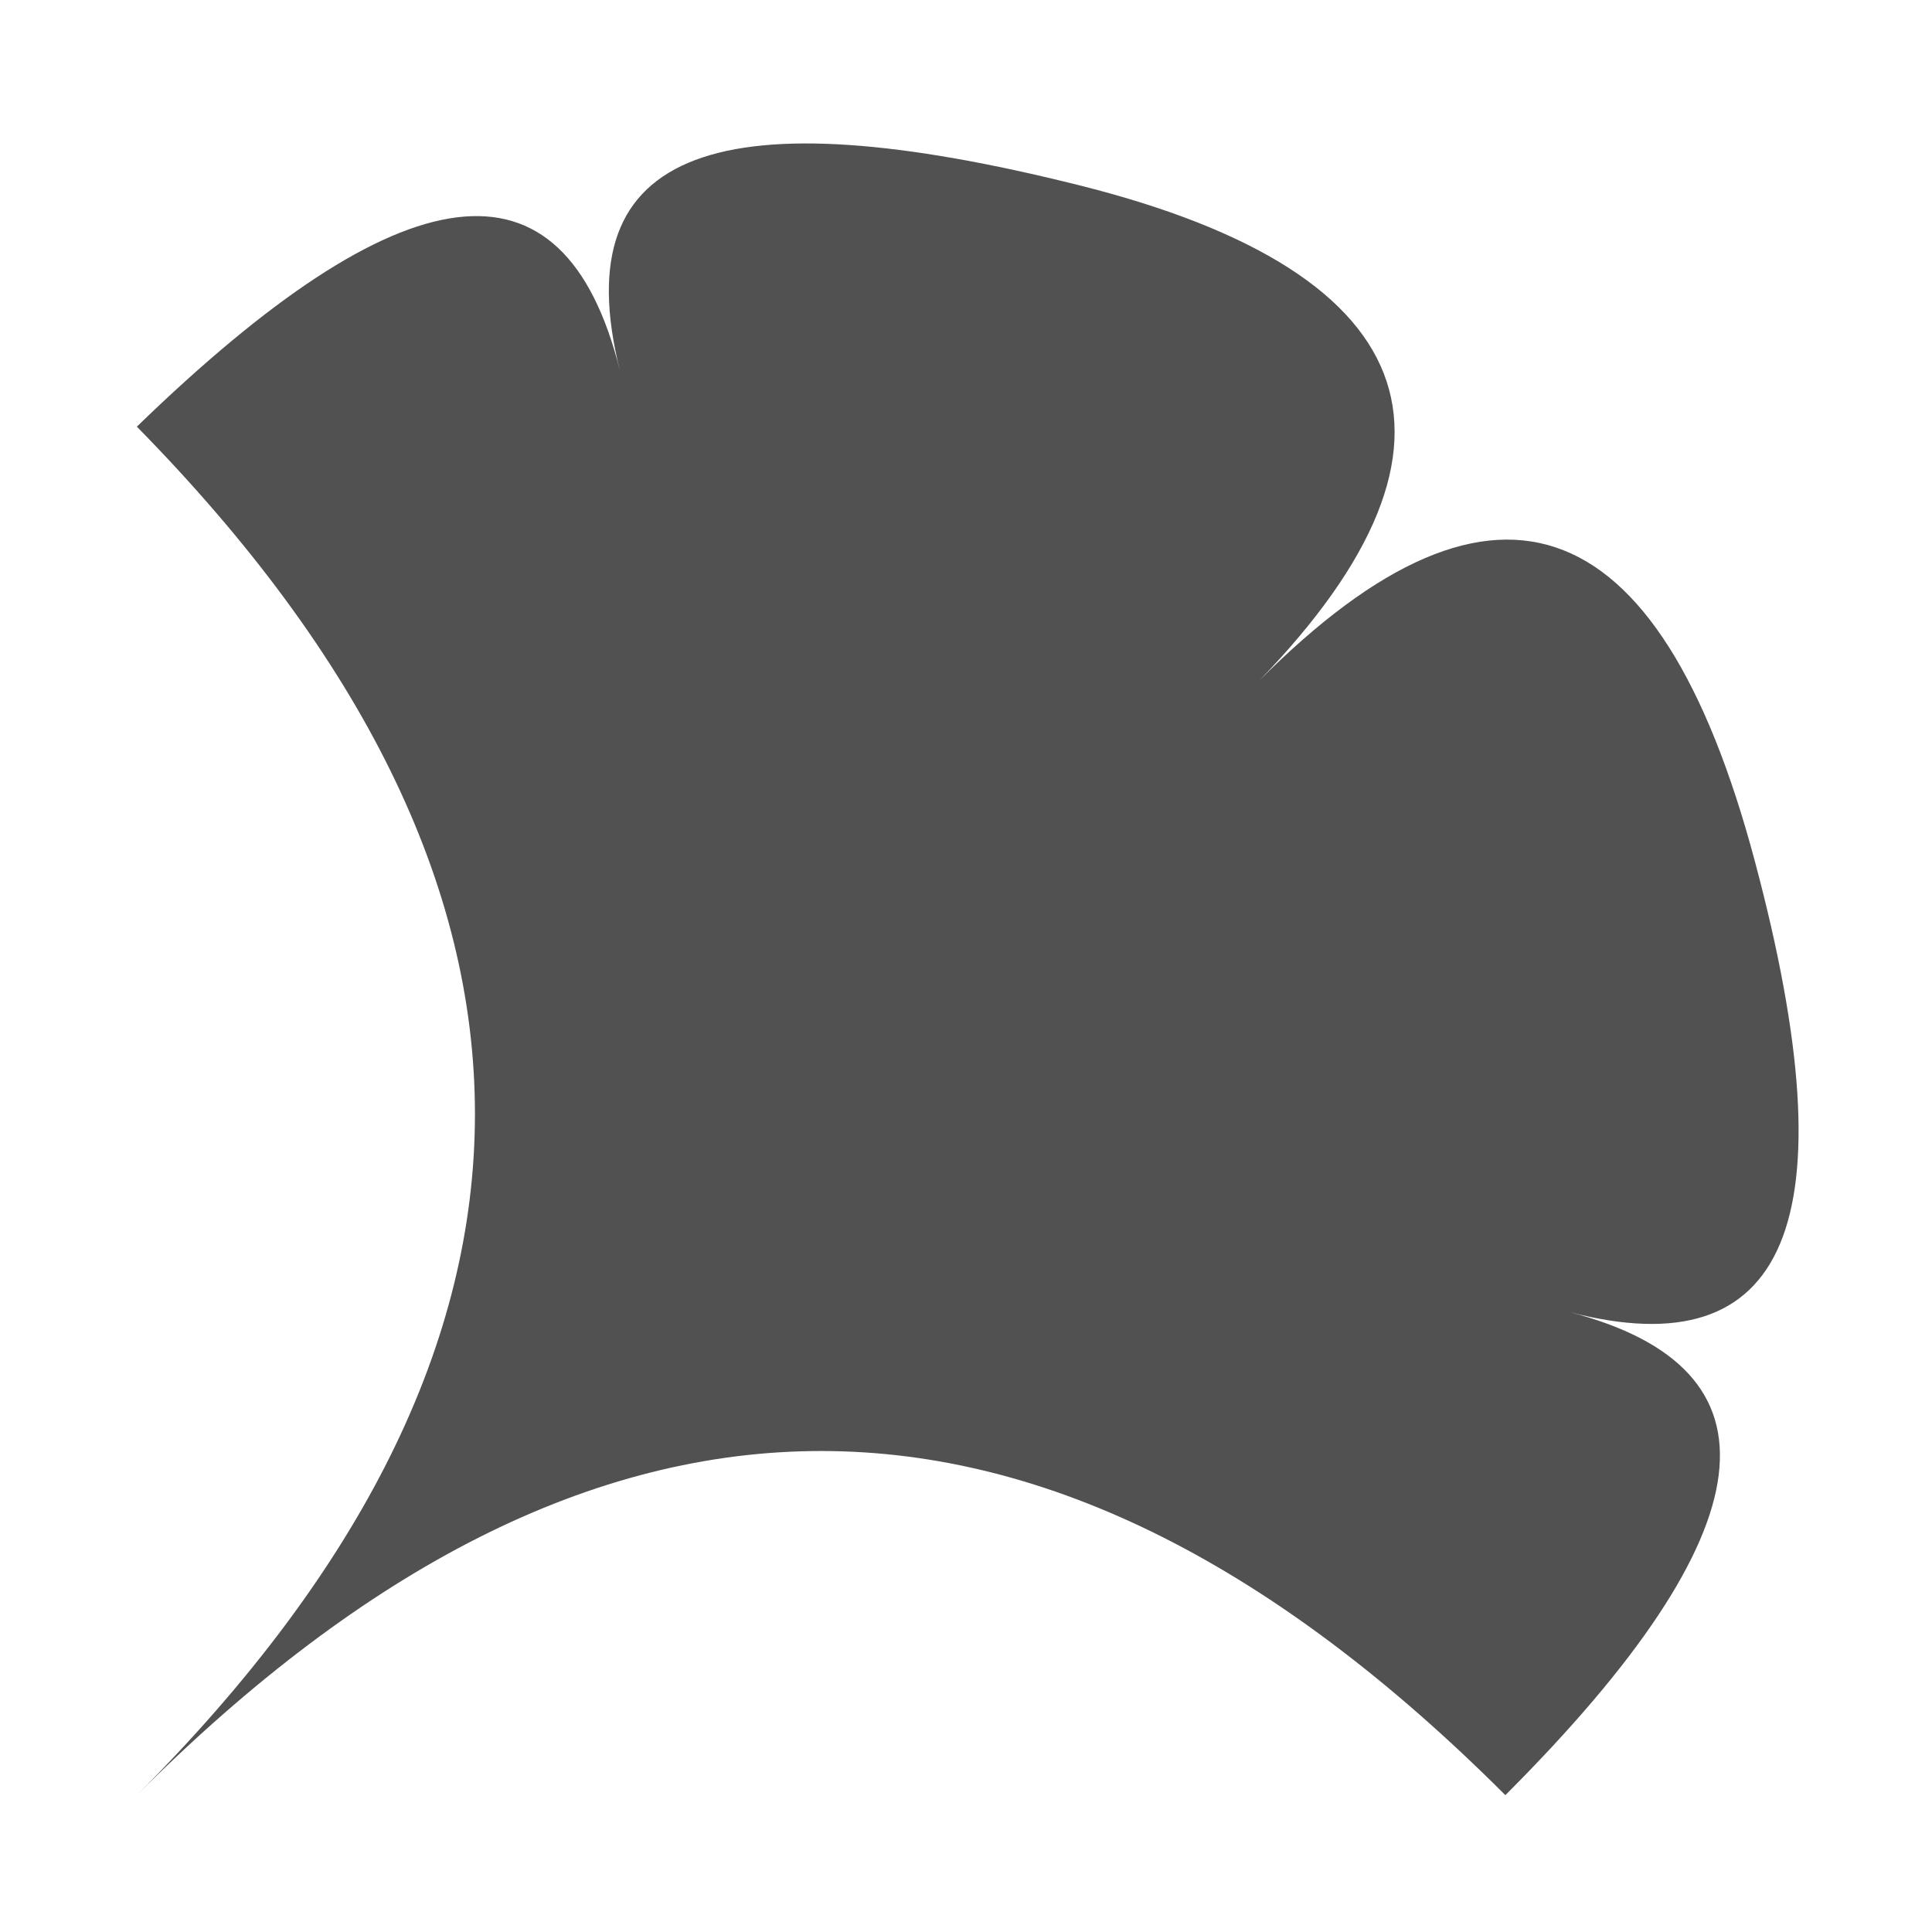
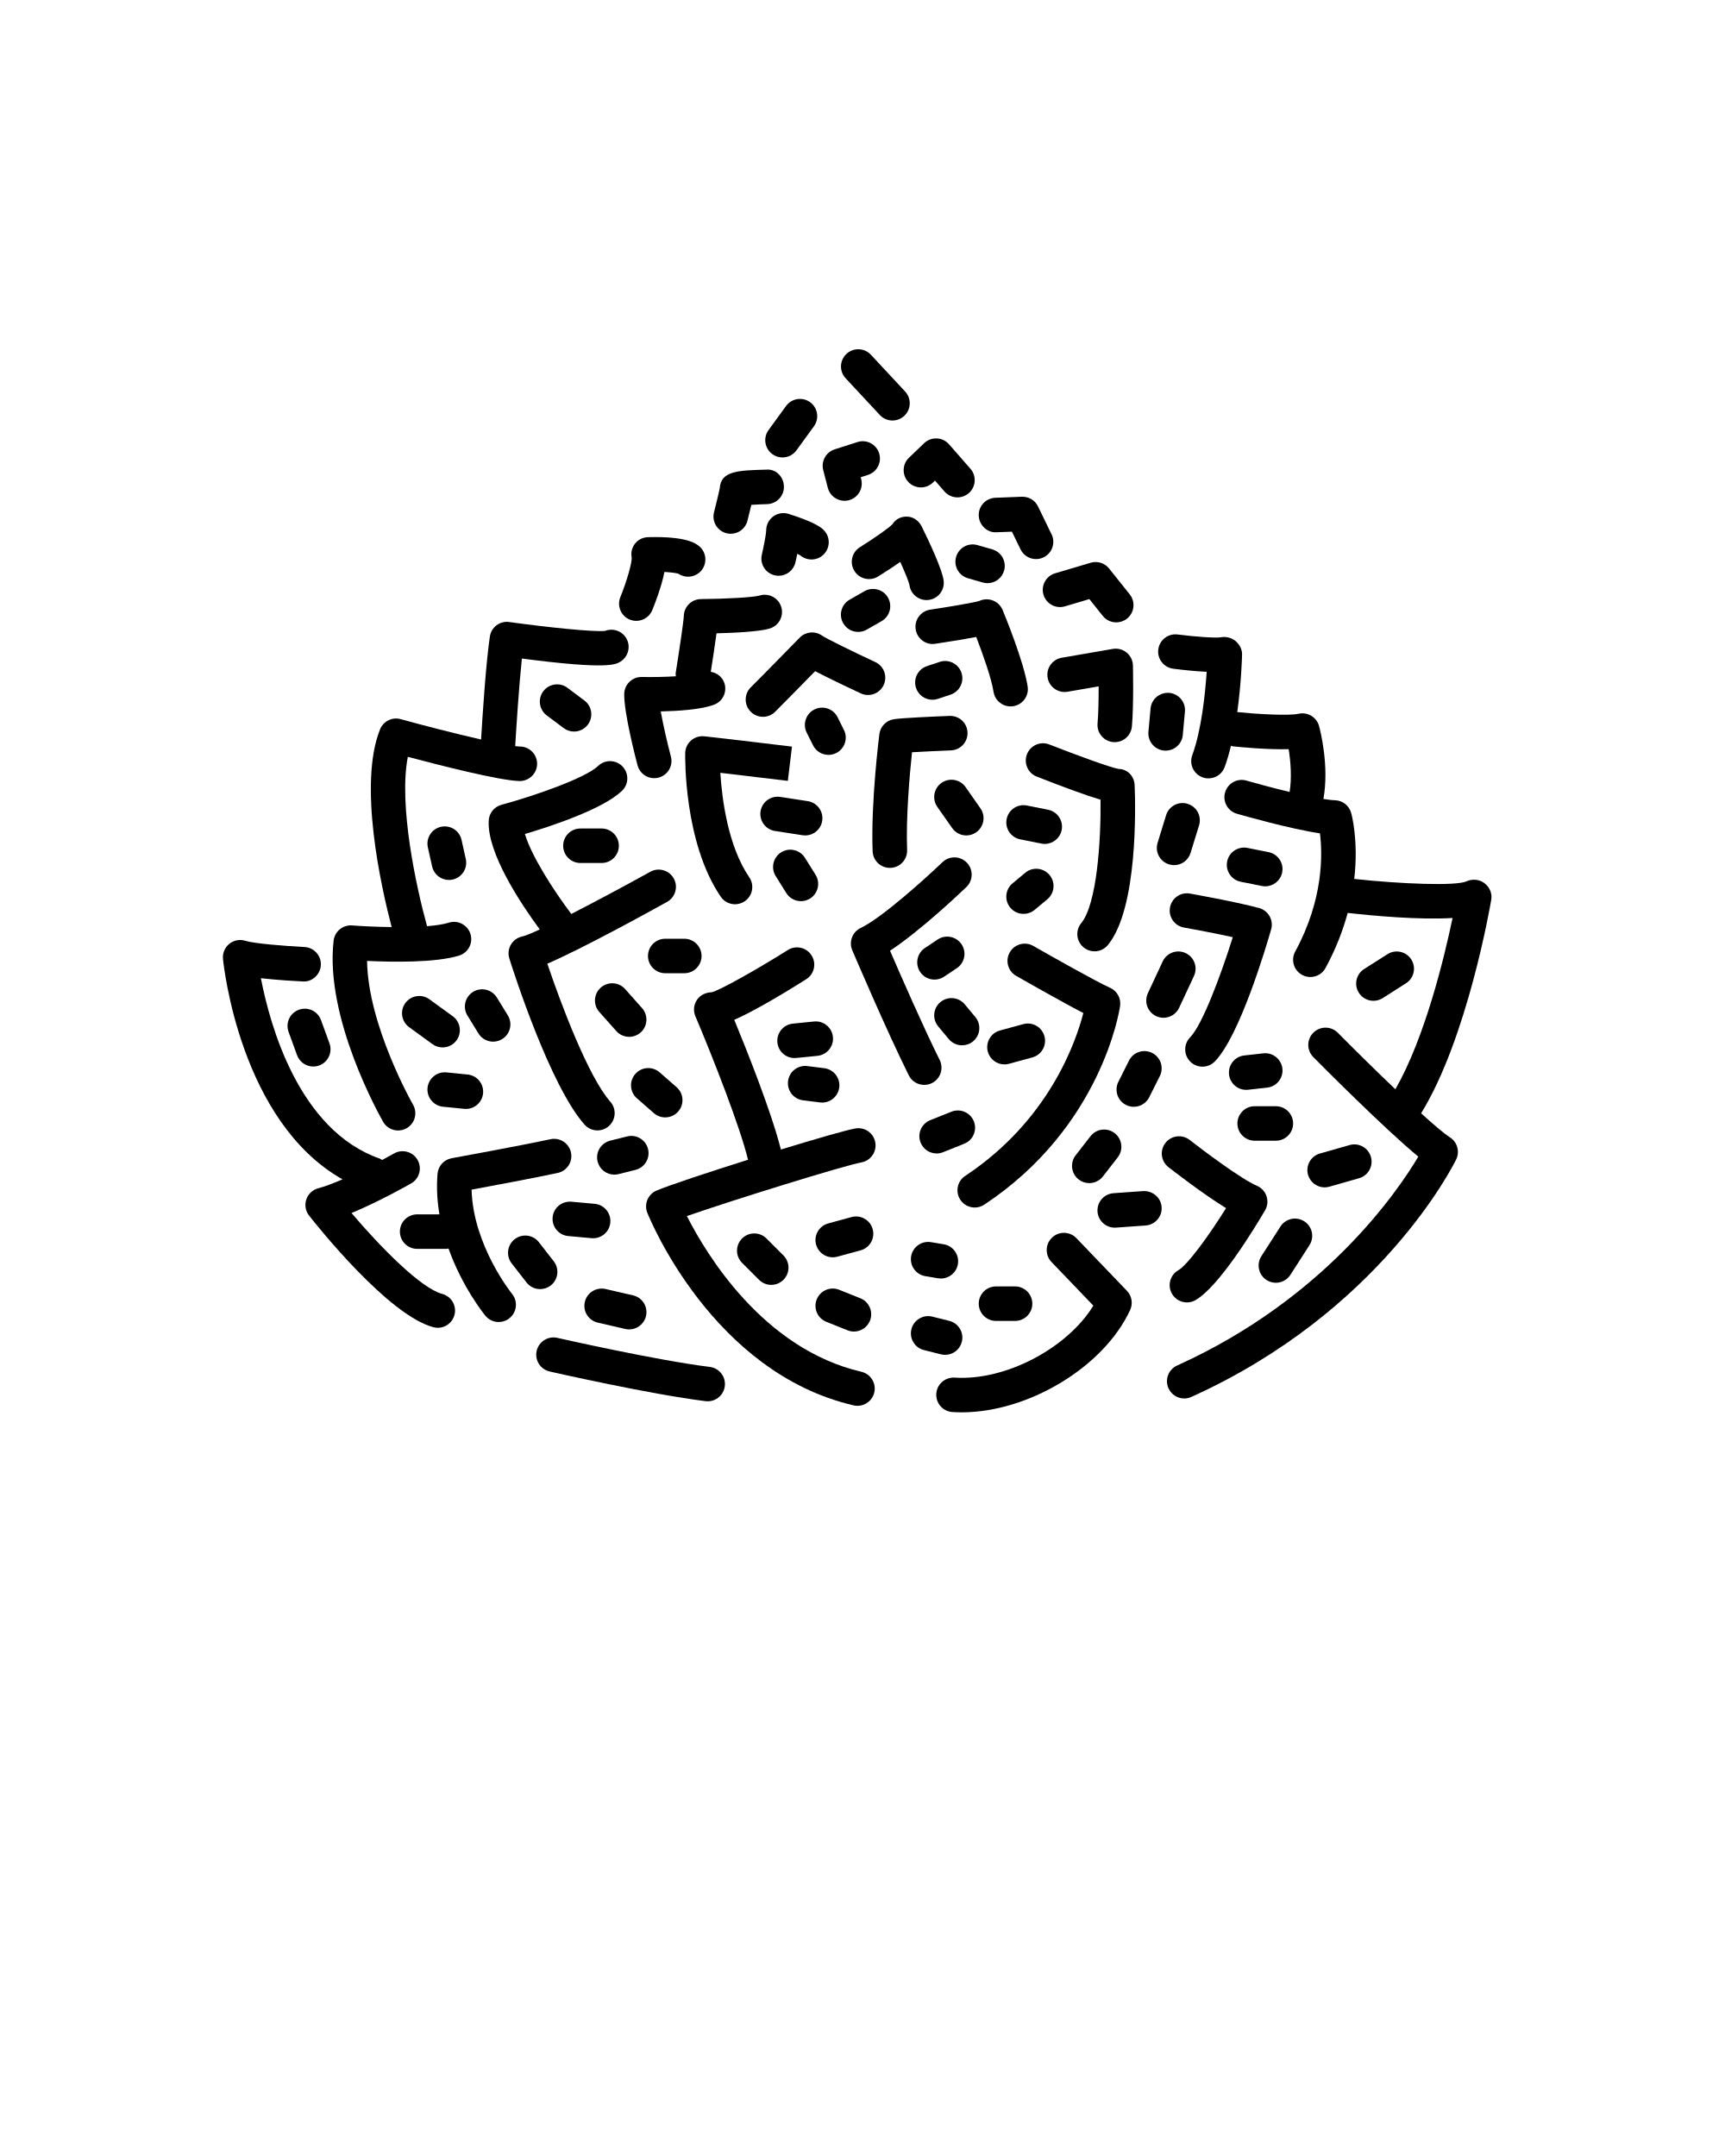
- <svg xmlns="http://www.w3.org/2000/svg" version="1.1" x="0px" y="0px" width="24px" height="24px" viewBox="0 0 24 24">
-   <style type="text/css">
- 	.st0{fill:#515151;}
- </style>
-   <path class="st0" d="M1.7,22.3c5.7-5.7,11.3-5.7,17,0c3.3-3.3,3.5-5.3,0.8-6c2.7,0.7,3.5-1.1,2.3-5.6s-3.3-5.2-6.3-2.1  c3-3,2.3-5.2-2.1-6.3S7,1.8,7.7,4.6C7,1.8,5,2.1,1.7,5.3C7.3,11,7.3,16.7,1.7,22.3" />
+ <svg xmlns="http://www.w3.org/2000/svg" version="1.1" x="0px" y="0px" viewBox="0 0 100 125" enable-background="new 0 0 100 100" xml:space="preserve" id="svg162">
+   <defs id="defs166" />
+   <g id="g156">
+     <g id="g154">
+       <path fill="#000000" d="M27.338,68.973c1.269-0.235,3.723-0.694,4.995-0.969    c0.54-0.117,0.883-0.649,0.766-1.189c-0.117-0.54-0.648-0.881-1.189-0.766    c-1.693,0.366-5.688,1.096-5.729,1.103c-0.445,0.081-0.78,0.451-0.817,0.902    c-0.067,0.813-0.017,1.603,0.11,2.352h-1.292c-0.552,0-1,0.448-1,1s0.448,1,1,1h1.721    c0.034,0,0.063-0.016,0.097-0.02c0.803,2.244,2.055,3.797,2.137,3.896    c0.197,0.241,0.483,0.365,0.772,0.365c0.223,0,0.447-0.074,0.633-0.227    c0.427-0.349,0.49-0.979,0.141-1.406C29.659,74.984,27.424,72.206,27.338,68.973z" id="path2" />
+       <path fill="#000000" d="M23.077,65.543c0.169,0,0.34-0.043,0.498-0.133    c0.479-0.275,0.644-0.886,0.368-1.365c-0.028-0.049-2.611-4.587-2.664-8.334    c1.437,0.069,3.972,0.115,5.336-0.308c0.527-0.164,0.822-0.724,0.659-1.251    c-0.164-0.527-0.724-0.824-1.251-0.659c-0.32,0.1-0.763,0.164-1.266,0.205    c-0.627-2.259-1.661-7.028-1.114-9.819c1.758,0.469,5.312,1.379,6.473,1.404    c0.544,0.01,1.009-0.427,1.021-0.979c0.011-0.552-0.427-1.009-0.979-1.021    c-0.076-0.001-0.178-0.012-0.291-0.025c0.064-1.071,0.215-3.45,0.387-5.077    c4.974,0.648,5.439,0.352,5.725,0.172c0.466-0.297,0.603-0.915,0.307-1.381    c-0.261-0.41-0.772-0.567-1.207-0.395c-0.617,0.075-3.325-0.203-5.555-0.513    c-0.551-0.079-1.045,0.3-1.126,0.841c-0.219,1.444-0.421,4.492-0.51,5.97    c-1.5-0.34-3.366-0.823-4.663-1.181c-0.485-0.135-1.003,0.119-1.193,0.591    c-1.273,3.168,0.051,9.089,0.672,11.465c-0.934-0.012-1.807-0.058-2.292-0.096    c-0.532-0.042-1.009,0.347-1.071,0.881c-0.531,4.528,2.732,10.265,2.871,10.507    C22.394,65.363,22.73,65.543,23.077,65.543z" id="path4" />
+       <path fill="#000000" d="M25.633,75.017c-1.24-0.327-3.59-2.727-5.255-4.688    c1.63-0.676,3.361-1.663,3.456-1.716c0.479-0.274,0.646-0.885,0.372-1.365    c-0.274-0.479-0.885-0.645-1.365-0.372c-0.165,0.094-0.409,0.229-0.688,0.378    c-0.046-0.025-0.083-0.062-0.133-0.079c-4.697-1.637-6.374-7.745-6.895-10.46    c1.006,0.113,2.115,0.173,2.427,0.188c0.534,0.042,1.021-0.397,1.048-0.949    c0.027-0.552-0.397-1.021-0.949-1.048c-1.136-0.057-2.948-0.205-3.422-0.358    c-0.321-0.103-0.672-0.039-0.935,0.173c-0.262,0.211-0.4,0.541-0.367,0.877    c0.041,0.412,1.007,9.434,6.928,12.778c-0.512,0.221-1.005,0.412-1.405,0.517    c-0.326,0.086-0.586,0.33-0.693,0.648c-0.107,0.319-0.047,0.671,0.161,0.936    c0.463,0.59,4.594,5.784,7.208,6.472c0.085,0.022,0.171,0.034,0.255,0.034    c0.443-0,0.848-0.297,0.966-0.746C26.486,75.705,26.167,75.158,25.633,75.017z" id="path6" />
+       <path fill="#000000" d="M34.633,65.538c0.235,0,0.472-0.083,0.663-0.251    c0.413-0.366,0.452-0.998,0.085-1.412c-1.27-1.435-2.862-5.665-3.651-8.001    c1.989-0.859,5.665-2.876,6.939-3.583c0.483-0.268,0.658-0.876,0.39-1.359    c-0.268-0.483-0.877-0.656-1.359-0.39c-1.521,0.843-3.198,1.74-4.581,2.446    c-1.066-1.41-2.324-3.392-2.689-4.635c1.557-0.462,4.526-1.446,5.628-2.502    c0.398-0.382,0.412-1.015,0.029-1.414c-0.382-0.398-1.016-0.412-1.414-0.029    c-0.737,0.707-3.721,1.743-5.604,2.253c-0.415,0.112-0.711,0.476-0.737,0.905    c-0.114,1.878,1.879,4.856,2.959,6.321c-0.486,0.225-0.838,0.37-0.999,0.403    c-0.28,0.054-0.523,0.225-0.67,0.469c-0.146,0.245-0.181,0.541-0.095,0.812    c0.235,0.747,2.352,7.364,4.357,9.629C34.081,65.424,34.356,65.538,34.633,65.538z" id="path8" />
+       <path fill="#000000" d="M49.58,65.426c-0.531,0.095-2.302,0.606-4.311,1.222    c-0.539-2.154-1.971-5.744-2.703-7.521c0.98-0.435,2.375-1.222,4.171-2.354    c0.467-0.294,0.607-0.912,0.312-1.379c-0.294-0.467-0.912-0.607-1.379-0.312    c-1.76,1.109-3.985,2.359-4.417,2.447c-0.343,0.012-0.659,0.158-0.849,0.439    c-0.19,0.281-0.225,0.639-0.092,0.951c1.029,2.424,2.605,6.453,3.051,8.321    c-2.317,0.73-4.551,1.471-5.296,1.783c-0.503,0.211-0.745,0.787-0.541,1.293    c0.151,0.377,3.793,9.268,11.957,11.164c0.076,0.018,0.152,0.026,0.227,0.026    c0.455,0,0.866-0.312,0.973-0.774c0.125-0.538-0.21-1.075-0.748-1.2    c-5.687-1.321-8.992-6.812-10.115-9.027c2.697-0.94,9.127-2.935,10.112-3.11    c0.543-0.097,0.906-0.616,0.809-1.16C50.644,65.691,50.13,65.33,49.58,65.426z" id="path10" />
+       <path fill="#000000" d="M45.911,43.287c0,0-4.102-0.497-5.086-0.599    c-0.28-0.026-0.556,0.06-0.765,0.245c-0.21,0.185-0.333,0.449-0.338,0.729    c-0.004,0.21-0.083,5.19,2.062,8.329c0.194,0.284,0.507,0.436,0.827,0.436    c0.194,0,0.391-0.057,0.563-0.174c0.456-0.312,0.573-0.934,0.262-1.39    c-1.238-1.812-1.583-4.545-1.678-6.057c1.559,0.182,3.914,0.467,3.914,0.467L45.911,43.287z" id="path12" />
+       <path fill="#000000" d="M37.208,39.249c-0.007,0-0.014,0-0.021,0    c-0.542,0-0.988,0.434-1,0.979c-0.022,1.069,0.639,3.639,0.772,4.144    c0.118,0.449,0.523,0.746,0.966,0.746c0.084,0,0.17-0.011,0.255-0.034    c0.534-0.141,0.853-0.688,0.712-1.222c-0.197-0.748-0.444-1.809-0.588-2.615    c1.004-0.022,2.374-0.109,3.106-0.396c0.514-0.202,0.768-0.782,0.565-1.296    c-0.133-0.339-0.435-0.549-0.77-0.605c0.092-0.586,0.235-1.508,0.332-2.232    c1.028-0.025,2.493-0.095,3.093-0.281c0.528-0.164,0.822-0.724,0.659-1.251    c-0.165-0.528-0.727-0.823-1.251-0.659c-0.359,0.111-2.05,0.197-3.404,0.206    c-0.539,0.004-0.979,0.44-0.993,0.979c-0.007,0.273-0.249,1.923-0.469,3.295    c-0.011,0.069,0.005,0.135,0.008,0.203C38.513,39.25,37.771,39.262,37.208,39.249z" id="path14" />
+       <path fill="#000000" d="M64.847,44.58c-0.395-0.055-2.392-0.778-4.015-1.417    c-0.514-0.204-1.095,0.051-1.297,0.564c-0.202,0.514,0.051,1.095,0.564,1.297    c1.654,0.651,2.892,1.099,3.7,1.341c0.031,2.472-0.228,6.076-1.117,7.153    c-0.352,0.426-0.291,1.056,0.134,1.408c0.187,0.154,0.412,0.229,0.636,0.229    c0.288,0,0.574-0.124,0.771-0.363c1.752-2.122,1.602-8.083,1.554-9.256    C65.757,45.008,65.375,44.591,64.847,44.58z" id="path16" />
+       <path fill="#000000" d="M64.347,57.267c-0.76-0.335-3.467-1.864-4.445-2.424    c-0.479-0.275-1.09-0.108-1.365,0.371c-0.274,0.479-0.108,1.09,0.371,1.365    c0.121,0.069,2.494,1.427,3.894,2.155c-0.442,1.717-2.019,6.246-6.848,9.442    c-0.461,0.305-0.587,0.925-0.282,1.386c0.192,0.291,0.511,0.448,0.835,0.448    c0.189,0,0.381-0.054,0.551-0.166c6.777-4.486,7.834-11.232,7.875-11.517    C64.998,57.882,64.758,57.448,64.347,57.267z" id="path18" />
+       <path fill="#000000" d="M86.056,51.205c-0.294-0.225-0.705-0.262-1.041-0.107    c-0.613,0.279-3.792,0.154-6.508-0.139c0.257-2.237-0.153-3.738-0.182-3.84    c-0.122-0.42-0.502-0.713-0.94-0.723c-0.17-0.003-0.406-0.034-0.665-0.074    c0.345-1.907-0.18-3.958-0.253-4.227c-0.14-0.517-0.664-0.831-1.187-0.713    c-0.562,0.128-2.396,0.021-3.555-0.097c0.241-1.729,0.277-3.244,0.279-3.345    c0.006-0.301-0.152-0.583-0.381-0.777c-0.23-0.194-0.565-0.27-0.858-0.214    c-0.265,0.05-1.434-0.026-2.499-0.163c-0.545-0.07-1.048,0.317-1.119,0.865    c-0.07,0.548,0.317,1.049,0.865,1.119c0.519,0.067,1.267,0.15,1.94,0.18    c-0.084,1.259-0.3,3.38-0.835,4.833c-0.191,0.519,0.075,1.093,0.593,1.284    c0.114,0.042,0.231,0.062,0.346,0.062c0.407-0,0.79-0.25,0.938-0.655    c0.142-0.385,0.262-0.805,0.367-1.237c0.036,0.008,0.067,0.029,0.105,0.033    c0.394,0.042,2.007,0.201,3.239,0.165c0.114,0.709,0.191,1.659,0.055,2.481    c-0.993-0.239-1.98-0.508-2.504-0.659c-0.529-0.154-1.084,0.154-1.237,0.685    s0.154,1.084,0.685,1.237c0.356,0.103,3.085,0.88,4.814,1.136    c0.15,1.174,0.22,3.817-1.433,6.852c-0.264,0.485-0.085,1.092,0.4,1.356    c0.152,0.083,0.315,0.122,0.477,0.122c0.354,0,0.698-0.188,0.879-0.522    c0.612-1.124,1.016-2.199,1.285-3.194c1.452,0.163,4.176,0.416,6.081,0.293    c-0.482,2.305-1.602,6.942-3.316,9.932c-1.156-1.102-2.39-2.32-3.337-3.277    c-0.389-0.392-1.021-0.395-1.415-0.007c-0.393,0.389-0.396,1.022-0.007,1.415    c0.47,0.475,4.141,4.172,6.089,5.773c-1.238,2.083-5.47,8.268-13.982,12.111    c-0.503,0.228-0.727,0.82-0.5,1.323c0.167,0.37,0.531,0.589,0.912,0.589    c0.138-0,0.277-0.029,0.411-0.089c10.959-4.949,15.179-13.412,15.354-13.77    c0.222-0.457,0.067-1.007-0.36-1.28c-0.333-0.213-0.94-0.729-1.673-1.396    c2.686-4.357,4.011-12.053,4.068-12.39C86.511,51.791,86.35,51.431,86.056,51.205z" id="path20" />
+       <path fill="#000000" d="M55.129,43.505c0.552-0.021,0.981-0.487,0.959-1.039    c-0.021-0.552-0.481-0.978-1.039-0.959c-0.834,0.033-2.822,0.118-3.255,0.196    c-0.43,0.077-0.76,0.424-0.816,0.858c-0.02,0.16-0.499,3.957-0.391,6.795    c0.021,0.539,0.464,0.962,0.999,0.962c0.013,0,0.025,0,0.039-0    c0.552-0.021,0.982-0.485,0.961-1.038c-0.073-1.924,0.151-4.41,0.285-5.666    C53.479,43.578,54.353,43.537,55.129,43.505z" id="path22" />
+       <path fill="#000000" d="M53.58,62.9c0.149,0,0.301-0.034,0.444-0.104    c0.495-0.246,0.696-0.846,0.45-1.341c-0.945-1.899-2.26-4.903-2.878-6.334    c1.771-1.163,4.122-3.4,4.425-3.691c0.398-0.382,0.412-1.016,0.029-1.414s-1.016-0.411-1.414-0.029    c-0.898,0.861-3.499,3.225-4.737,3.812c-0.485,0.229-0.702,0.801-0.492,1.295    c0.08,0.188,1.98,4.646,3.276,7.252C52.858,62.697,53.212,62.9,53.58,62.9z" id="path24" />
+       <path fill="#000000" d="M51.227,39.715c0.233-0.5,0.017-1.095-0.484-1.329    c-1.29-0.601-2.839-1.36-3.095-1.539c-0.401-0.28-0.945-0.228-1.288,0.121    c0,0-2.492,2.55-2.824,2.869c-0.398,0.382-0.412,1.015-0.029,1.414    c0.196,0.205,0.459,0.308,0.722,0.308c0.249,0,0.499-0.092,0.692-0.278    c0.238-0.229,1.571-1.588,2.333-2.367c0.873,0.455,2.162,1.061,2.643,1.285    C50.398,40.434,50.994,40.217,51.227,39.715z" id="path26" />
+       <path fill="#000000" d="M58.121,35.363c-0.114-0.273-0.342-0.481-0.624-0.57    c-0.242-0.075-0.499-0.058-0.724,0.048c-0.323,0.098-1.71,0.336-2.851,0.507    c-0.546,0.082-0.922,0.591-0.84,1.137c0.082,0.546,0.592,0.927,1.137,0.84    c1.122-0.168,1.869-0.296,2.374-0.396c0.377,0.979,0.882,2.395,1.004,3.18    c0.077,0.494,0.502,0.847,0.987,0.847c0.051,0,0.103-0.004,0.155-0.012    c0.546-0.085,0.919-0.596,0.835-1.142C59.344,38.328,58.245,35.662,58.121,35.363z" id="path28" />
+       <path fill="#000000" d="M64.529,43.024c0.032,0.003,0.062,0.004,0.093,0.004    c0.511,0,0.947-0.389,0.995-0.908c0.11-1.189,0.063-3.439,0.061-3.534    c-0.006-0.291-0.14-0.565-0.364-0.75c-0.225-0.186-0.521-0.263-0.806-0.213l-2.961,0.512    c-0.544,0.094-0.909,0.612-0.815,1.156c0.094,0.544,0.609,0.907,1.156,0.815l1.802-0.312    c0,0.708-0.012,1.58-0.063,2.142C63.575,42.486,63.979,42.973,64.529,43.024z" id="path30" />
+       <path fill="#000000" d="M67.825,52.617c-0.097,0.544,0.266,1.063,0.81,1.159    c0.02,0.004,1.559,0.278,2.831,0.559c-0.709,2.264-1.778,5.1-2.472,5.807    c-0.387,0.395-0.381,1.027,0.014,1.415c0.194,0.191,0.447,0.286,0.7,0.286    c0.259,0,0.518-0.1,0.714-0.3c1.444-1.472,2.975-6.636,3.267-7.657    c0.074-0.257,0.041-0.533-0.09-0.766c-0.131-0.233-0.351-0.404-0.608-0.474    c-1.333-0.363-3.896-0.819-4.005-0.838C68.438,51.707,67.921,52.073,67.825,52.617z" id="path32" />
+       <path fill="#000000" d="M36.509,35.922c0.124,0.05,0.252,0.074,0.378,0.074    c0.394,0,0.768-0.234,0.926-0.622c0.19-0.467,0.537-1.377,0.705-2.214    c0.365,0.022,0.676,0.06,0.814,0.105c0.421,0.283,0.995,0.208,1.327-0.188    c0.354-0.424,0.297-1.055-0.126-1.409c-0.171-0.143-0.702-0.584-2.953-0.525    c-0.295,0.006-0.574,0.135-0.759,0.365c-0.185,0.231-0.259,0.522-0.201,0.812    c0.027,0.292-0.286,1.387-0.657,2.297C35.752,35.13,35.998,35.713,36.509,35.922z" id="path34" />
+       <path fill="#000000" d="M52.614,29.953c-0.364-0.02-0.687,0.133-0.879,0.44    c-0.166,0.187-1.046,0.809-1.885,1.332c-0.469,0.292-0.612,0.909-0.32,1.377    c0.292,0.469,0.908,0.612,1.377,0.32c0.537-0.334,0.955-0.613,1.282-0.845    c0.276,0.615,0.498,1.155,0.531,1.334c0.062,0.507,0.493,0.879,0.991,0.879    c0.041,0,0.081-0.002,0.122-0.007c0.548-0.066,0.938-0.565,0.872-1.113    c-0.079-0.647-0.827-2.241-1.267-3.133C53.28,30.212,52.976,29.972,52.614,29.953z" id="path36" />
+       <path fill="#000000" d="M44.908,33.355c0.077,0.018,0.154,0.027,0.23,0.027    c0.453,0,0.864-0.31,0.972-0.771c0.018-0.075,0.062-0.264,0.111-0.501    c0.069,0.031,0.125,0.058,0.162,0.08c0.387,0.338,0.974,0.332,1.352-0.031    c0.398-0.382,0.412-1.015,0.029-1.414c-0.114-0.119-0.417-0.435-2.045-0.95    c-0.299-0.096-0.628-0.042-0.884,0.14c-0.256,0.184-0.411,0.477-0.417,0.792    c-0.005,0.262-0.154,1.005-0.253,1.425C44.037,32.69,44.37,33.229,44.908,33.355z" id="path38" />
+       <path fill="#000000" d="M42.118,30.917c0.082,0.02,0.163,0.03,0.244,0.03    c0.448,0,0.855-0.303,0.969-0.757c0.098-0.39,0.17-0.689,0.225-0.919    c0.268-0.019,0.6-0.034,0.916-0.043c0.552-0.015,0.987-0.474,0.973-1.026    c-0.015-0.552-0.455-1.025-1.026-0.973c-1.63,0.043-2.629,0.07-2.694,1.076    c-0.056,0.299-0.333,1.397-0.334,1.399C41.256,30.24,41.582,30.783,42.118,30.917z" id="path40" />
+       <path fill="#000000" d="M47.989,28.285c0.116,0.451,0.522,0.75,0.968,0.75    c0.083,0,0.167-0.01,0.25-0.032c0.535-0.138,0.856-0.683,0.718-1.218l-0.03-0.116l0.421-0.135    c0.526-0.168,0.816-0.731,0.647-1.257c-0.168-0.526-0.73-0.819-1.257-0.647l-1.32,0.423    c-0.505,0.162-0.795,0.689-0.663,1.202L47.989,28.285z" id="path42" />
+       <path fill="#000000" d="M45.361,26.522c0.309,0,0.614-0.143,0.81-0.412l1.013-1.393    c0.325-0.447,0.226-1.072-0.22-1.397c-0.447-0.326-1.072-0.226-1.397,0.22l-1.013,1.393    c-0.325,0.447-0.226,1.072,0.22,1.397C44.951,26.46,45.157,26.522,45.361,26.522z" id="path44" />
+       <path fill="#000000" d="M52.665,27.952c0.382,0.398,1.016,0.412,1.414,0.029l0.122-0.117    l0.551,0.631c0.198,0.226,0.475,0.342,0.753,0.342c0.233,0,0.468-0.082,0.658-0.247    c0.416-0.363,0.458-0.995,0.095-1.411l-1.241-1.419c-0.18-0.206-0.436-0.329-0.709-0.341    c-0.279-0.011-0.54,0.088-0.736,0.277l-0.878,0.842C52.295,26.92,52.282,27.553,52.665,27.952z" id="path46" />
+       <path fill="#000000" d="M57.778,30.859l0.884-0.034l0.5,1.027    c0.173,0.356,0.529,0.563,0.9,0.562c0.146,0,0.296-0.032,0.437-0.101    c0.497-0.242,0.703-0.84,0.461-1.336l-0.786-1.615c-0.173-0.357-0.522-0.571-0.938-0.562    l-1.537,0.06c-0.552,0.021-0.982,0.486-0.96,1.038C56.761,30.451,57.234,30.902,57.778,30.859z" id="path48" />
+       <path fill="#000000" d="M60.492,34.481c0.157,0.53,0.715,0.832,1.243,0.674l1.416-0.421    l0.777,0.974c0.198,0.247,0.489,0.376,0.782,0.376c0.219,0,0.439-0.071,0.624-0.218    c0.432-0.345,0.502-0.974,0.158-1.406l-1.198-1.5c-0.254-0.318-0.676-0.449-1.066-0.334    l-2.062,0.613C60.636,33.396,60.335,33.952,60.492,34.481z" id="path50" />
+       <path fill="#000000" d="M41.148,79.251c-3.101-0.383-8.783-1.672-8.84-1.685    c-0.535-0.123-1.074,0.215-1.197,0.753c-0.123,0.539,0.215,1.074,0.753,1.197    c0.237,0.054,5.837,1.324,9.039,1.72c0.042,0.005,0.083,0.007,0.124,0.007    c0.498,0,0.928-0.371,0.991-0.877C42.086,79.818,41.697,79.319,41.148,79.251z" id="path52" />
+       <path fill="#000000" d="M62.4,71.785c-0.382-0.398-1.016-0.412-1.414-0.029    s-0.412,1.015-0.029,1.414l2.426,2.529c-1.512,2.465-5.084,4.366-8.042,4.172    c-0.556-0.029-1.027,0.382-1.063,0.933c-0.036,0.551,0.382,1.027,0.933,1.063    c0.178,0.011,0.357,0.017,0.537,0.017c3.864,0,8.24-2.622,9.768-5.935    c0.172-0.374,0.098-0.814-0.187-1.111L62.4,71.785z" id="path54" />
+       <path fill="#000000" d="M71.076,70.046c-1.026,1.639-2.236,3.295-2.765,3.597    c-0.479,0.274-0.646,0.885-0.372,1.365c0.185,0.323,0.522,0.503,0.869,0.503    c0.168,0,0.339-0.042,0.496-0.132c1.369-0.784,3.432-4.181,4.032-5.204    c0.146-0.248,0.177-0.547,0.086-0.82c-0.09-0.273-0.294-0.494-0.559-0.606    c-0.899-0.381-3.117-2.048-3.896-2.658c-0.436-0.34-1.064-0.263-1.404,0.171    c-0.341,0.435-0.264,1.063,0.17,1.404C67.977,67.855,69.71,69.205,71.076,70.046z" id="path56" />
+       <path fill="#000000" d="M51.006,24.062c0.197,0.211,0.464,0.318,0.732,0.318    c0.244,0,0.489-0.089,0.682-0.268c0.404-0.376,0.427-1.009,0.05-1.414l-1.984-2.131    c-0.377-0.404-1.009-0.426-1.414-0.05c-0.404,0.376-0.427,1.009-0.05,1.414L51.006,24.062z" id="path58" />
+       <path fill="#000000" d="M50.591,71.265c-0.146-0.533-0.696-0.849-1.228-0.702l-1.352,0.369    c-0.533,0.146-0.847,0.695-0.702,1.228c0.122,0.445,0.524,0.737,0.964,0.737    c0.087,0,0.176-0.012,0.264-0.036l1.352-0.369C50.422,72.347,50.736,71.797,50.591,71.265z" id="path60" />
+       <path fill="#000000" d="M43.019,71.804c-0.391,0.391-0.391,1.023,0,1.414l0.983,0.983    c0.195,0.195,0.451,0.293,0.707,0.293s0.512-0.098,0.707-0.293c0.391-0.391,0.391-1.023,0-1.414    l-0.983-0.983C44.042,71.414,43.41,71.414,43.019,71.804z" id="path62" />
+       <path fill="#000000" d="M49.875,75.27l-1.229-0.492c-0.514-0.205-1.095,0.045-1.3,0.558    s0.044,1.095,0.558,1.3l1.229,0.492c0.122,0.048,0.247,0.072,0.371,0.072    c0.397,0,0.772-0.238,0.929-0.629C50.637,76.057,50.388,75.475,49.875,75.27z" id="path64" />
+       <path fill="#000000" d="M31.925,74.53c0.436-0.339,0.515-0.967,0.176-1.403l-0.86-1.106    c-0.34-0.437-0.968-0.514-1.403-0.176c-0.436,0.339-0.515,0.967-0.176,1.403l0.86,1.106    c0.197,0.253,0.492,0.386,0.79,0.386C31.527,74.741,31.743,74.672,31.925,74.53z" id="path66" />
+       <path fill="#000000" d="M26.466,60.316c0.325-0.447,0.226-1.072-0.22-1.397l-1.352-0.983    c-0.447-0.325-1.071-0.226-1.397,0.22c-0.325,0.447-0.226,1.072,0.22,1.397l1.352,0.983    c0.178,0.129,0.384,0.191,0.587,0.191C25.966,60.728,26.271,60.585,26.466,60.316z" id="path68" />
+       <path fill="#000000" d="M25.681,64.165l1.229,0.123c0.034,0.003,0.067,0.005,0.1,0.005    c0.508,0,0.943-0.385,0.994-0.901c0.055-0.549-0.346-1.04-0.896-1.094l-1.229-0.123    c-0.545-0.054-1.04,0.347-1.094,0.896S25.131,64.11,25.681,64.165z" id="path70" />
+       <path fill="#000000" d="M34.826,57.26c-0.413,0.367-0.45,0.999-0.083,1.412l0.983,1.106    c0.198,0.222,0.472,0.335,0.748,0.335c0.236,0,0.473-0.084,0.664-0.252    c0.413-0.367,0.45-0.999,0.083-1.412l-0.983-1.106C35.871,56.93,35.24,56.894,34.826,57.26z" id="path72" />
+       <path fill="#000000" d="M38.563,64.784c0.278,0,0.555-0.116,0.753-0.341    c0.364-0.416,0.322-1.047-0.094-1.411l-0.983-0.86c-0.416-0.364-1.048-0.322-1.411,0.094    c-0.364,0.416-0.322,1.047,0.094,1.411l0.983,0.86C38.095,64.703,38.329,64.784,38.563,64.784z" id="path74" />
+       <path fill="#000000" d="M40.67,55.426c0-0.552-0.448-1-1-1h-1.106c-0.552,0-1,0.448-1,1    s0.448,1,1,1h1.106C40.222,56.426,40.67,55.979,40.67,55.426z" id="path76" />
+       <path fill="#000000" d="M25.563,47.936c-0.539,0.12-0.879,0.654-0.759,1.193l0.246,1.106    c0.104,0.466,0.517,0.783,0.975,0.783c0.072,0,0.145-0.008,0.218-0.024    c0.539-0.12,0.879-0.654,0.759-1.193l-0.246-1.106C26.636,48.156,26.104,47.817,25.563,47.936z" id="path78" />
+       <path fill="#000000" d="M33.647,48.035c-0.552,0-1,0.448-1,1s0.448,1,1,1h1.229    c0.552,0,1-0.448,1-1s-0.448-1-1-1H33.647z" id="path80" />
+       <path fill="#000000" d="M17.326,58.542c-0.519,0.189-0.787,0.763-0.598,1.282l0.492,1.352    c0.148,0.406,0.531,0.659,0.94,0.659c0.114,0,0.229-0.02,0.342-0.061    c0.519-0.189,0.787-0.763,0.598-1.282l-0.492-1.352C18.419,58.621,17.844,58.353,17.326,58.542z" id="path82" />
+       <path fill="#000000" d="M34.652,76.682l1.598,0.369c0.076,0.017,0.151,0.025,0.226,0.025    c0.455,0,0.867-0.312,0.974-0.775c0.124-0.538-0.211-1.075-0.75-1.199l-1.598-0.369    c-0.534-0.121-1.075,0.211-1.199,0.75C33.778,76.021,34.113,76.557,34.652,76.682z" id="path84" />
+       <path fill="#000000" d="M32.037,70.577c-0.05,0.55,0.355,1.037,0.905,1.087l1.352,0.123    c0.031,0.002,0.062,0.004,0.092,0.004c0.512,0,0.948-0.39,0.995-0.909    c0.05-0.55-0.355-1.037-0.905-1.087l-1.352-0.123C32.562,69.632,32.087,70.027,32.037,70.577z" id="path86" />
+       <path fill="#000000" d="M54.79,78.551c0.448,0,0.856-0.303,0.969-0.758    c0.134-0.536-0.192-1.079-0.728-1.212l-0.983-0.246c-0.529-0.133-1.079,0.192-1.212,0.728    c-0.134,0.536,0.192,1.079,0.728,1.212l0.983,0.246C54.627,78.541,54.709,78.551,54.79,78.551z" id="path88" />
+       <path fill="#000000" d="M52.819,72.838c-0.091,0.545,0.277,1.06,0.822,1.151l0.738,0.123    c0.056,0.009,0.111,0.014,0.166,0.014c0.48,0,0.904-0.346,0.985-0.835    c0.091-0.545-0.277-1.06-0.822-1.151l-0.738-0.123C53.425,71.927,52.91,72.294,52.819,72.838z" id="path90" />
+       <path fill="#000000" d="M57.739,74.584c-0.552,0-1,0.448-1,1s0.448,1,1,1h1.106    c0.552,0,1-0.448,1-1s-0.448-1-1-1H57.739z" id="path92" />
+       <path fill="#000000" d="M45.962,59.348c-0.549,0.055-0.95,0.545-0.896,1.095    c0.052,0.516,0.486,0.9,0.994,0.9c0.033,0,0.067-0.001,0.101-0.005l1.229-0.123    c0.549-0.055,0.95-0.545,0.896-1.095c-0.055-0.549-0.546-0.95-1.095-0.896L45.962,59.348z" id="path94" />
+       <path fill="#000000" d="M46.552,63.793l0.983,0.123c0.042,0.005,0.084,0.008,0.125,0.008    c0.497,0,0.928-0.37,0.991-0.876C48.721,62.5,48.332,62,47.784,61.932l-0.983-0.123    c-0.549-0.07-1.048,0.32-1.116,0.868C45.615,63.225,46.004,63.725,46.552,63.793z" id="path96" />
+       <path fill="#000000" d="M37.567,66.615c-0.134-0.536-0.68-0.862-1.212-0.728l-0.983,0.246    c-0.536,0.134-0.862,0.677-0.728,1.212c0.114,0.455,0.521,0.758,0.969,0.758    c0.081,0,0.162-0.009,0.243-0.03l0.983-0.246C37.375,67.694,37.701,67.151,37.567,66.615z" id="path98" />
+       <path fill="#000000" d="M44.926,48.179l1.598,0.246c0.051,0.008,0.103,0.012,0.153,0.012    c0.485,0,0.911-0.354,0.987-0.848c0.084-0.546-0.291-1.056-0.836-1.14l-1.598-0.246    c-0.542-0.084-1.057,0.29-1.14,0.836C44.006,47.585,44.38,48.095,44.926,48.179z" id="path100" />
+       <path fill="#000000" d="M45.582,51.777c0.189,0.304,0.516,0.47,0.849,0.47    c0.181,0,0.364-0.049,0.529-0.152c0.468-0.292,0.611-0.91,0.318-1.378l-0.614-0.983    c-0.292-0.468-0.91-0.612-1.378-0.318c-0.468,0.292-0.611,0.91-0.318,1.378L45.582,51.777z" id="path102" />
+       <path fill="#000000" d="M48.923,42.318l-0.369-0.737c-0.247-0.494-0.847-0.695-1.342-0.447    c-0.494,0.247-0.694,0.848-0.447,1.342l0.369,0.737c0.175,0.351,0.528,0.553,0.896,0.553    c0.15,0,0.303-0.034,0.446-0.105C48.97,43.413,49.17,42.812,48.923,42.318z" id="path104" />
+       <path fill="#000000" d="M33.277,42.414c0.304,0,0.604-0.138,0.801-0.4    c0.331-0.442,0.242-1.069-0.2-1.4l-0.983-0.737c-0.443-0.331-1.069-0.24-1.4,0.2    c-0.331,0.442-0.242,1.069,0.2,1.4l0.983,0.737C32.858,42.349,33.069,42.414,33.277,42.414z" id="path106" />
+       <path fill="#000000" d="M55.198,48.01c0.195,0.278,0.505,0.427,0.82,0.427    c0.198,0,0.398-0.059,0.572-0.181c0.453-0.317,0.562-0.94,0.246-1.393l-0.86-1.229    c-0.317-0.452-0.939-0.563-1.393-0.246c-0.453,0.317-0.562,0.94-0.246,1.393L55.198,48.01z" id="path108" />
+       <path fill="#000000" d="M61.546,48.124c0.108-0.541-0.243-1.068-0.785-1.176l-1.229-0.246    c-0.541-0.108-1.068,0.243-1.176,0.785c-0.108,0.541,0.243,1.068,0.785,1.176l1.229,0.246    c0.066,0.013,0.132,0.02,0.197,0.02C61.033,48.928,61.451,48.6,61.546,48.124z" id="path110" />
+       <path fill="#000000" d="M59.433,50.602l-0.737,0.615c-0.424,0.354-0.481,0.984-0.127,1.409    c0.198,0.237,0.482,0.359,0.769,0.359c0.226,0,0.453-0.076,0.64-0.232l0.737-0.615    c0.424-0.354,0.481-0.984,0.127-1.409C60.488,50.305,59.857,50.247,59.433,50.602z" id="path112" />
+       <path fill="#000000" d="M55.466,56.135c0.459-0.306,0.584-0.927,0.277-1.387    c-0.306-0.459-0.928-0.584-1.387-0.277l-0.738,0.492c-0.459,0.306-0.584,0.927-0.277,1.387    c0.192,0.289,0.51,0.445,0.833,0.445c0.19,0,0.383-0.054,0.554-0.168L55.466,56.135z" id="path114" />
+       <path fill="#000000" d="M55.004,60.246c0.198,0.237,0.482,0.359,0.769,0.359    c0.226,0,0.453-0.076,0.64-0.232c0.424-0.354,0.481-0.984,0.127-1.409l-0.615-0.737    c-0.354-0.424-0.985-0.481-1.409-0.127s-0.481,0.984-0.127,1.409L55.004,60.246z" id="path116" />
+       <path fill="#000000" d="M57.265,60.975c0.121,0.445,0.524,0.737,0.964,0.737    c0.087,0,0.175-0.012,0.264-0.036l1.353-0.369c0.533-0.146,0.847-0.695,0.702-1.228    c-0.146-0.533-0.693-0.85-1.228-0.702l-1.353,0.369C57.434,59.892,57.12,60.441,57.265,60.975z" id="path118" />
+       <path fill="#000000" d="M53.369,66.246c0.156,0.391,0.532,0.629,0.929,0.629    c0.124,0,0.249-0.023,0.371-0.072l1.229-0.492c0.513-0.205,0.762-0.787,0.557-1.3    c-0.205-0.512-0.785-0.761-1.3-0.557l-1.229,0.492C53.413,65.151,53.163,65.733,53.369,66.246z" id="path120" />
+       <path fill="#000000" d="M66.272,69.056l-1.721,0.123c-0.551,0.04-0.966,0.518-0.927,1.068    c0.038,0.527,0.477,0.929,0.997,0.929c0.024,0,0.048-0.001,0.072-0.002l1.721-0.123    c0.551-0.04,0.966-0.518,0.927-1.068C67.301,69.431,66.821,69.032,66.272,69.056z" id="path122" />
+       <path fill="#000000" d="M62.357,66.981c-0.339,0.436-0.26,1.064,0.176,1.403    c0.183,0.142,0.398,0.21,0.613,0.21c0.298,0,0.593-0.133,0.79-0.386l0.86-1.106    c0.339-0.436,0.26-1.064-0.176-1.403c-0.436-0.338-1.064-0.261-1.403,0.176L62.357,66.981z" id="path124" />
+       <path fill="#000000" d="M74.229,71.11l-1.106,1.721c-0.298,0.465-0.164,1.083,0.3,1.382    c0.167,0.107,0.355,0.159,0.54,0.159c0.329,0,0.651-0.162,0.842-0.459l1.106-1.721    c0.298-0.465,0.164-1.083-0.3-1.382C75.146,70.51,74.527,70.646,74.229,71.11z" id="path126" />
+       <path fill="#000000" d="M76.79,68.841c0.091,0,0.183-0.013,0.275-0.039l1.721-0.491    c0.531-0.151,0.839-0.705,0.687-1.236c-0.151-0.531-0.704-0.841-1.236-0.687l-1.721,0.491    c-0.531,0.151-0.839,0.705-0.687,1.236C75.955,68.554,76.354,68.841,76.79,68.841z" id="path128" />
+       <path fill="#000000" d="M73.963,64.136h-1.229c-0.552,0-1,0.448-1,1s0.448,1,1,1h1.229    c0.552,0,1-0.448,1-1S74.516,64.136,73.963,64.136z" id="path130" />
+       <path fill="#000000" d="M73.238,61.07l-1.106,0.123c-0.549,0.061-0.945,0.555-0.883,1.104    c0.057,0.512,0.49,0.89,0.992,0.89c0.037,0,0.075-0.002,0.112-0.006l1.106-0.123    c0.549-0.061,0.945-0.555,0.883-1.104C74.281,61.404,73.776,61.007,73.238,61.07z" id="path132" />
+       <path fill="#000000" d="M66.79,61.046c-0.496-0.248-1.095-0.047-1.342,0.447l-0.615,1.229    c-0.247,0.494-0.047,1.095,0.447,1.342c0.144,0.072,0.296,0.105,0.446,0.105    c0.367,0,0.72-0.202,0.896-0.553l0.615-1.229C67.484,61.894,67.284,61.293,66.79,61.046z" id="path134" />
+       <path fill="#000000" d="M67.026,58.914c0.137,0.064,0.281,0.094,0.422,0.094    c0.376,0,0.737-0.213,0.907-0.577l0.86-1.844c0.233-0.5,0.017-1.096-0.483-1.329    c-0.5-0.234-1.095-0.018-1.329,0.483l-0.86,1.844C66.309,58.085,66.525,58.68,67.026,58.914z" id="path136" />
+       <path fill="#000000" d="M79.619,58.024c0.184,0,0.37-0.05,0.536-0.156l1.352-0.86    c0.466-0.296,0.604-0.915,0.307-1.38c-0.296-0.466-0.916-0.604-1.38-0.307l-1.352,0.86    c-0.466,0.296-0.604,0.915-0.307,1.38C78.965,57.86,79.288,58.024,79.619,58.024z" id="path138" />
+       <path fill="#000000" d="M73.545,49.406l-1.229-0.246c-0.543-0.107-1.068,0.243-1.177,0.784    c-0.108,0.541,0.243,1.068,0.784,1.177l1.229,0.246c0.066,0.013,0.132,0.02,0.197,0.02    c0.467,0,0.884-0.329,0.979-0.804C74.438,50.041,74.086,49.515,73.545,49.406z" id="path140" />
+       <path fill="#000000" d="M68.849,46.604c-0.526-0.165-1.087,0.133-1.25,0.662l-0.492,1.598    c-0.163,0.528,0.134,1.087,0.662,1.25c0.098,0.03,0.197,0.045,0.294,0.045    c0.427,0,0.823-0.276,0.955-0.707l0.492-1.598C69.673,47.326,69.377,46.766,68.849,46.604z" id="path142" />
+       <path fill="#000000" d="M67.481,43.516c0.031,0.002,0.062,0.004,0.092,0.004    c0.512,0,0.948-0.39,0.995-0.909l0.123-1.352c0.05-0.55-0.355-1.037-0.905-1.087    c-0.553-0.043-1.037,0.356-1.087,0.905l-0.123,1.352C66.526,42.979,66.931,43.466,67.481,43.516z" id="path144" />
+       <path fill="#000000" d="M48.881,36.133c0.185,0.323,0.522,0.504,0.869,0.504    c0.168,0,0.339-0.042,0.495-0.132l0.86-0.492c0.479-0.274,0.646-0.885,0.372-1.364    c-0.273-0.479-0.884-0.645-1.364-0.372l-0.86,0.492C48.773,35.042,48.607,35.653,48.881,36.133z" id="path146" />
+       <path fill="#000000" d="M54.473,38.375l-0.737,0.246c-0.524,0.174-0.807,0.741-0.633,1.265    c0.14,0.419,0.53,0.685,0.949,0.685c0.104,0,0.211-0.017,0.316-0.052l0.737-0.246    c0.524-0.174,0.807-0.741,0.633-1.265S54.996,38.199,54.473,38.375z" id="path148" />
+       <path fill="#000000" d="M55.425,32.29c-0.152,0.531,0.156,1.084,0.687,1.236l0.86,0.246    c0.092,0.026,0.184,0.039,0.275,0.039c0.435,0,0.835-0.287,0.961-0.726    c0.152-0.531-0.156-1.084-0.687-1.236l-0.86-0.246C56.13,31.45,55.577,31.758,55.425,32.29z" id="path150" />
+       <path fill="#000000" d="M29.112,60.244c0.47-0.29,0.617-0.905,0.327-1.376l-0.637-1.035    c-0.291-0.47-0.906-0.617-1.376-0.327c-0.47,0.29-0.617,0.905-0.327,1.376l0.637,1.035    c0.189,0.307,0.517,0.476,0.853,0.476C28.767,60.392,28.948,60.344,29.112,60.244z" id="path152" />
+     </g>
+   </g>
</svg>
